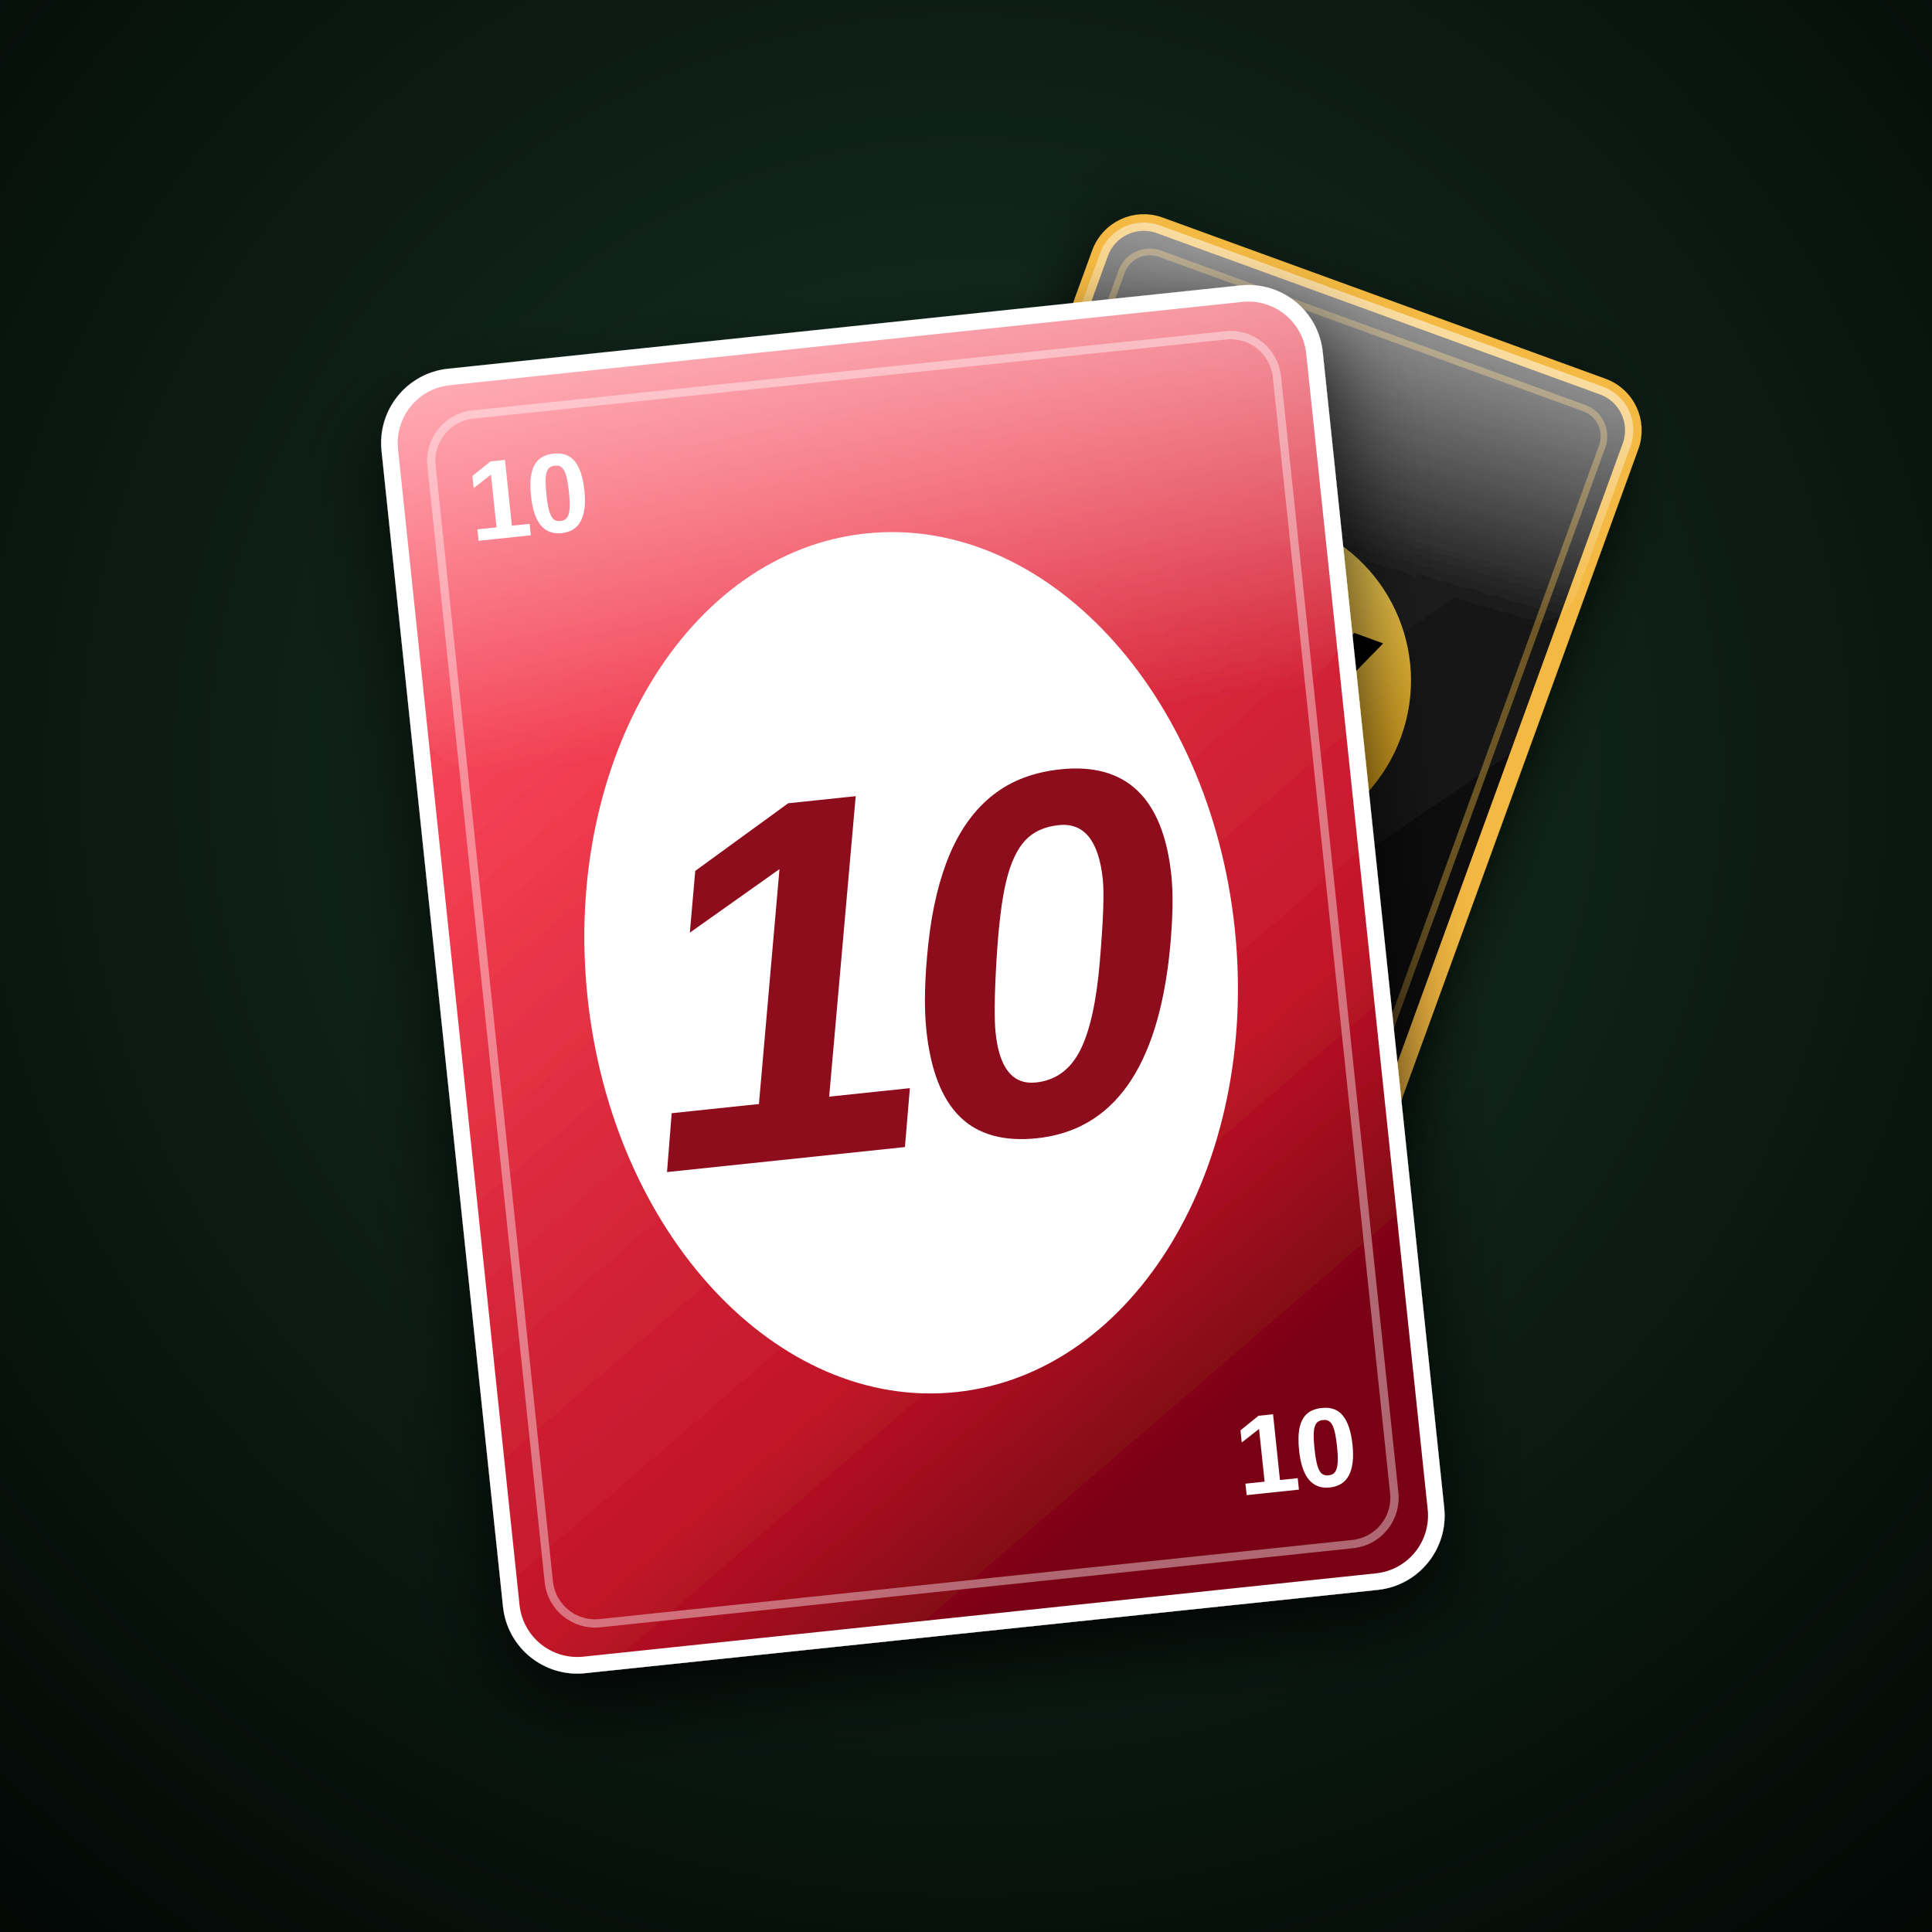
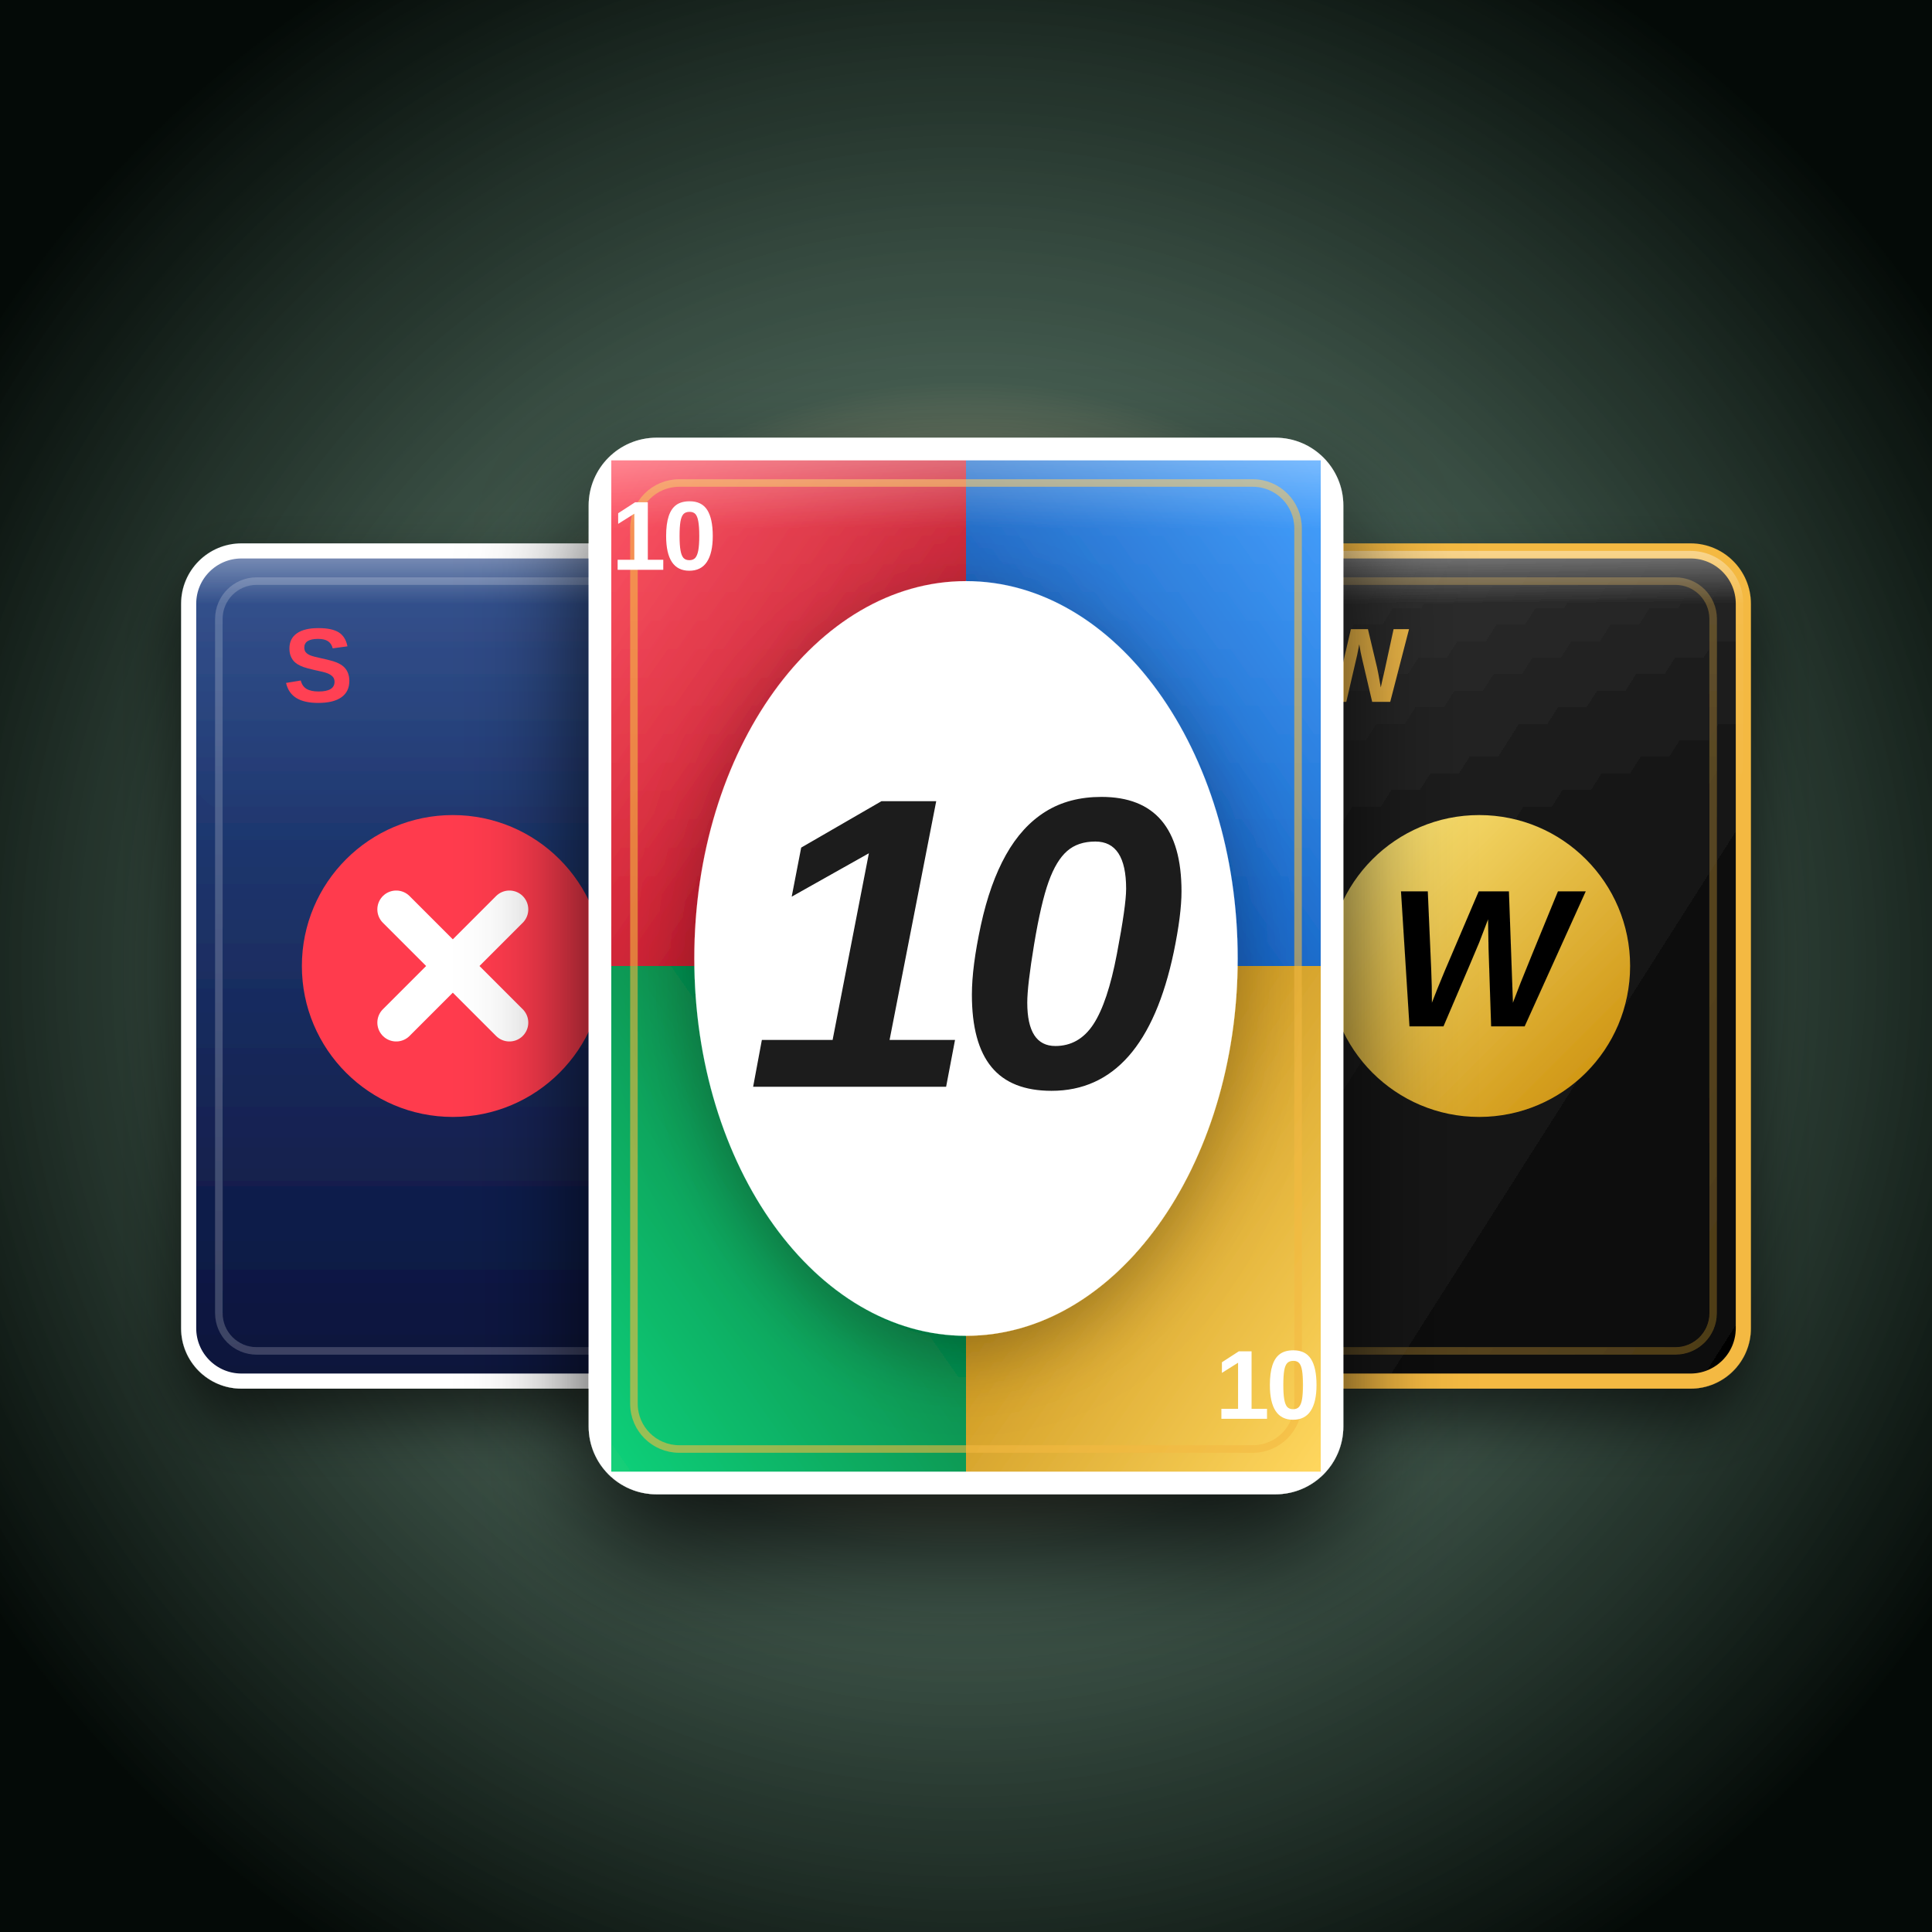
<svg xmlns="http://www.w3.org/2000/svg" viewBox="0 0 512 512" width="512" height="512" role="img" aria-label="TYEYYIY Phase 10">
  <defs>
-     <radialGradient id="bg" cx="50%" cy="40%" r="80%">
-       <stop offset="0%" stop-color="#183526" />
-       <stop offset="60%" stop-color="#0a1811" />
-       <stop offset="100%" stop-color="#020604" />
+     <radialGradient id="bgGlow" cx="50%" cy="50%" r="60%">
+       <stop offset="0%" stop-color="#f4b942" stop-opacity="0.15" />
+       <stop offset="50%" stop-color="#183526" stop-opacity="0.8" />
+       <stop offset="100%" stop-color="#040a07" />
    </radialGradient>
-     <linearGradient id="cardRed" x1="0" y1="0" x2="0.5" y2="1">
-       <stop offset="0%" stop-color="#ff5c6e" />
-       <stop offset="35%" stop-color="#ef3a4d" />
-       <stop offset="80%" stop-color="#c01528" />
-       <stop offset="100%" stop-color="#7a0413" />
+     <linearGradient id="quadRed" x1="0" y1="0" x2="1" y2="1">
+       <stop offset="0%" stop-color="#ff4d5e" />
+       <stop offset="100%" stop-color="#a30012" />
    </linearGradient>
-     <linearGradient id="cardWild" x1="0" y1="0" x2="1" y2="1">
-       <stop offset="0%" stop-color="#333333" />
+     <linearGradient id="quadBlue" x1="1" y1="0" x2="0" y2="1">
+       <stop offset="0%" stop-color="#3b9cff" />
+       <stop offset="100%" stop-color="#003d99" />
+     </linearGradient>
+     <linearGradient id="quadGreen" x1="0" y1="1" x2="1" y2="0">
+       <stop offset="0%" stop-color="#12d17a" />
+       <stop offset="100%" stop-color="#006633" />
+     </linearGradient>
+     <linearGradient id="quadYellow" x1="1" y1="1" x2="0" y2="0">
+       <stop offset="0%" stop-color="#ffd75e" />
+       <stop offset="100%" stop-color="#b37700" />
+     </linearGradient>
+     <linearGradient id="skipBlue" x1="0" y1="0" x2="0" y2="1">
+       <stop offset="0%" stop-color="#2a4a8a" />
+       <stop offset="100%" stop-color="#0a123a" />
+     </linearGradient>
+     <linearGradient id="wildBlack" x1="0" y1="0" x2="1" y2="1">
+       <stop offset="0%" stop-color="#2a2a2a" />
      <stop offset="100%" stop-color="#050505" />
    </linearGradient>
-     <linearGradient id="gold" x1="0" y1="0" x2="1" y2="1">
+     <linearGradient id="goldGrad" x1="0" y1="0" x2="1" y2="1">
      <stop offset="0%" stop-color="#ffeb80" />
      <stop offset="100%" stop-color="#c98a05" />
    </linearGradient>
    <linearGradient id="gloss" x1="0" y1="0" x2="0" y2="1">
-       <stop offset="0%" stop-color="#ffffff" stop-opacity="0.5" />
+       <stop offset="0%" stop-color="#ffffff" stop-opacity="0.4" />
+       <stop offset="20%" stop-color="#ffffff" stop-opacity="0.05" />
      <stop offset="100%" stop-color="#ffffff" stop-opacity="0" />
    </linearGradient>
-     <filter id="shadow" x="-30%" y="-30%" width="160%" height="160%">
-       <feDropShadow dx="0" dy="10" stdDeviation="12" flood-color="#000000" flood-opacity="0.8" />
+     <filter id="shadowDeep" x="-30%" y="-30%" width="160%" height="160%">
+       <feDropShadow dx="0" dy="15" stdDeviation="15" flood-color="#000000" flood-opacity="0.8" />
+     </filter>
+     <filter id="shadowSide" x="-30%" y="-30%" width="160%" height="160%">
+       <feDropShadow dx="0" dy="8" stdDeviation="8" flood-color="#000000" flood-opacity="0.6" />
    </filter>
  </defs>
-   <rect width="512" height="512" fill="url(#bg)" />
-   <g transform="translate(256, 256) scale(0.88) translate(-256, -256)">
-     <g transform="translate(340, 170) rotate(20)" filter="url(#shadow)">
-       <rect x="-85" y="-120" width="170" height="240" rx="14" fill="url(#cardWild)" stroke="#f4b942" stroke-width="5" />
-       <rect x="-77" y="-112" width="154" height="224" rx="9" fill="none" stroke="rgba(244,185,66,0.4)" stroke-width="2" />
-       <circle cx="0" cy="0" r="50" fill="url(#gold)" />
-       <text x="0" y="20" font-family="'Arial Black', Arial, sans-serif" font-size="65" font-weight="900" font-style="italic" fill="#050505" text-anchor="middle">W</text>
-       <rect x="-85" y="-120" width="170" height="75" rx="14" fill="url(#gloss)" />
-     </g>
-     <g transform="translate(240, 260) rotate(-6)" filter="url(#shadow)">
-       <rect x="-140" y="-195" width="280" height="390" rx="20" fill="url(#cardRed)" stroke="#ffffff" stroke-width="5" />
-       <rect x="-128" y="-183" width="256" height="366" rx="14" fill="none" stroke="rgba(255,255,255,0.4)" stroke-width="2.5" />
-       <ellipse cx="0" cy="-5" rx="98" ry="130" fill="#ffffff" />
-       <text x="0" y="50" font-family="'Arial Black', Arial, sans-serif" font-size="155" font-weight="900" font-style="italic" fill="#8e0c1c" text-anchor="middle" letter-spacing="-8">10</text>
-       <text x="-100" y="-145" font-family="Arial, sans-serif" font-size="34" font-weight="900" fill="#ffffff" text-anchor="middle" letter-spacing="-1">10</text>
-       <text x="100" y="165" font-family="Arial, sans-serif" font-size="34" font-weight="900" fill="#ffffff" text-anchor="middle" letter-spacing="-1">10</text>
-       <rect x="-140" y="-195" width="280" height="120" rx="20" fill="url(#gloss)" />
-     </g>
+   <rect width="512" height="512" fill="url(#bgGlow)" />
+   <g transform="translate(120, 256)" filter="url(#shadowSide)">
+     <rect x="-70" y="-110" width="140" height="220" rx="14" fill="url(#skipBlue)" stroke="#ffffff" stroke-width="4" />
+     <rect x="-62" y="-102" width="124" height="204" rx="10" fill="none" stroke="rgba(255,255,255,0.2)" stroke-width="2" />
+     <circle cx="0" cy="0" r="40" fill="#ff3b4e" />
+     <path d="M -15 -15 L 15 15 M 15 -15 L -15 15" stroke="#ffffff" stroke-width="10" stroke-linecap="round" />
+     <text x="-45" y="-70" font-family="Arial, sans-serif" font-size="28" font-weight="900" fill="#ff3b4e">S</text>
+     <rect x="-70" y="-110" width="140" height="70" rx="14" fill="url(#gloss)" />
+   </g>
+   <g transform="translate(392, 256)" filter="url(#shadowSide)">
+     <rect x="-70" y="-110" width="140" height="220" rx="14" fill="url(#wildBlack)" stroke="#f4b942" stroke-width="4" />
+     <rect x="-62" y="-102" width="124" height="204" rx="10" fill="none" stroke="rgba(244,185,66,0.3)" stroke-width="2" />
+     <circle cx="0" cy="0" r="40" fill="url(#goldGrad)" />
+     <text x="0" y="16" font-family="'Arial Black', Arial, sans-serif" font-size="52" font-weight="900" font-style="italic" fill="#050505" text-anchor="middle">W</text>
+     <text x="-45" y="-70" font-family="Arial, sans-serif" font-size="28" font-weight="900" fill="#f4b942">W</text>
+     <rect x="-70" y="-110" width="140" height="70" rx="14" fill="url(#gloss)" />
+   </g>
+   <g transform="translate(256, 256)" filter="url(#shadowDeep)">
+     <rect x="-100" y="-140" width="200" height="280" rx="18" fill="#ffffff" />
+     <path d="M -94 -134 L 0 -134 L 0 0 L -94 0 Z" fill="url(#quadRed)" />
+     <path d="M 0 -134 L 94 -134 L 94 0 L 0 0 Z" fill="url(#quadBlue)" />
+     <path d="M -94 0 L 0 0 L 0 134 L -94 134 Z" fill="url(#quadGreen)" />
+     <path d="M 0 0 L 94 0 L 94 134 L 0 134 Z" fill="url(#quadYellow)" />
+     <rect x="-88" y="-128" width="176" height="256" rx="12" fill="none" stroke="rgba(244,185,66,0.6)" stroke-width="2" />
+     <ellipse cx="0" cy="-2" rx="72" ry="100" fill="#ffffff" filter="drop-shadow(0px 5px 10px rgba(0,0,0,0.3))" />
+     <text x="0" y="32" font-family="'Arial Black', Arial, sans-serif" font-size="110" font-weight="900" font-style="italic" fill="#1a1a1a" text-anchor="middle" letter-spacing="-6">10</text>
+     <text x="-80" y="-105" font-family="Arial, sans-serif" font-size="26" font-weight="900" fill="#ffffff" text-anchor="middle" letter-spacing="-1">10</text>
+     <text x="80" y="120" font-family="Arial, sans-serif" font-size="26" font-weight="900" fill="#ffffff" text-anchor="middle" letter-spacing="-1">10</text>
+     <rect x="-100" y="-140" width="200" height="120" rx="18" fill="url(#gloss)" />
  </g>
</svg>
